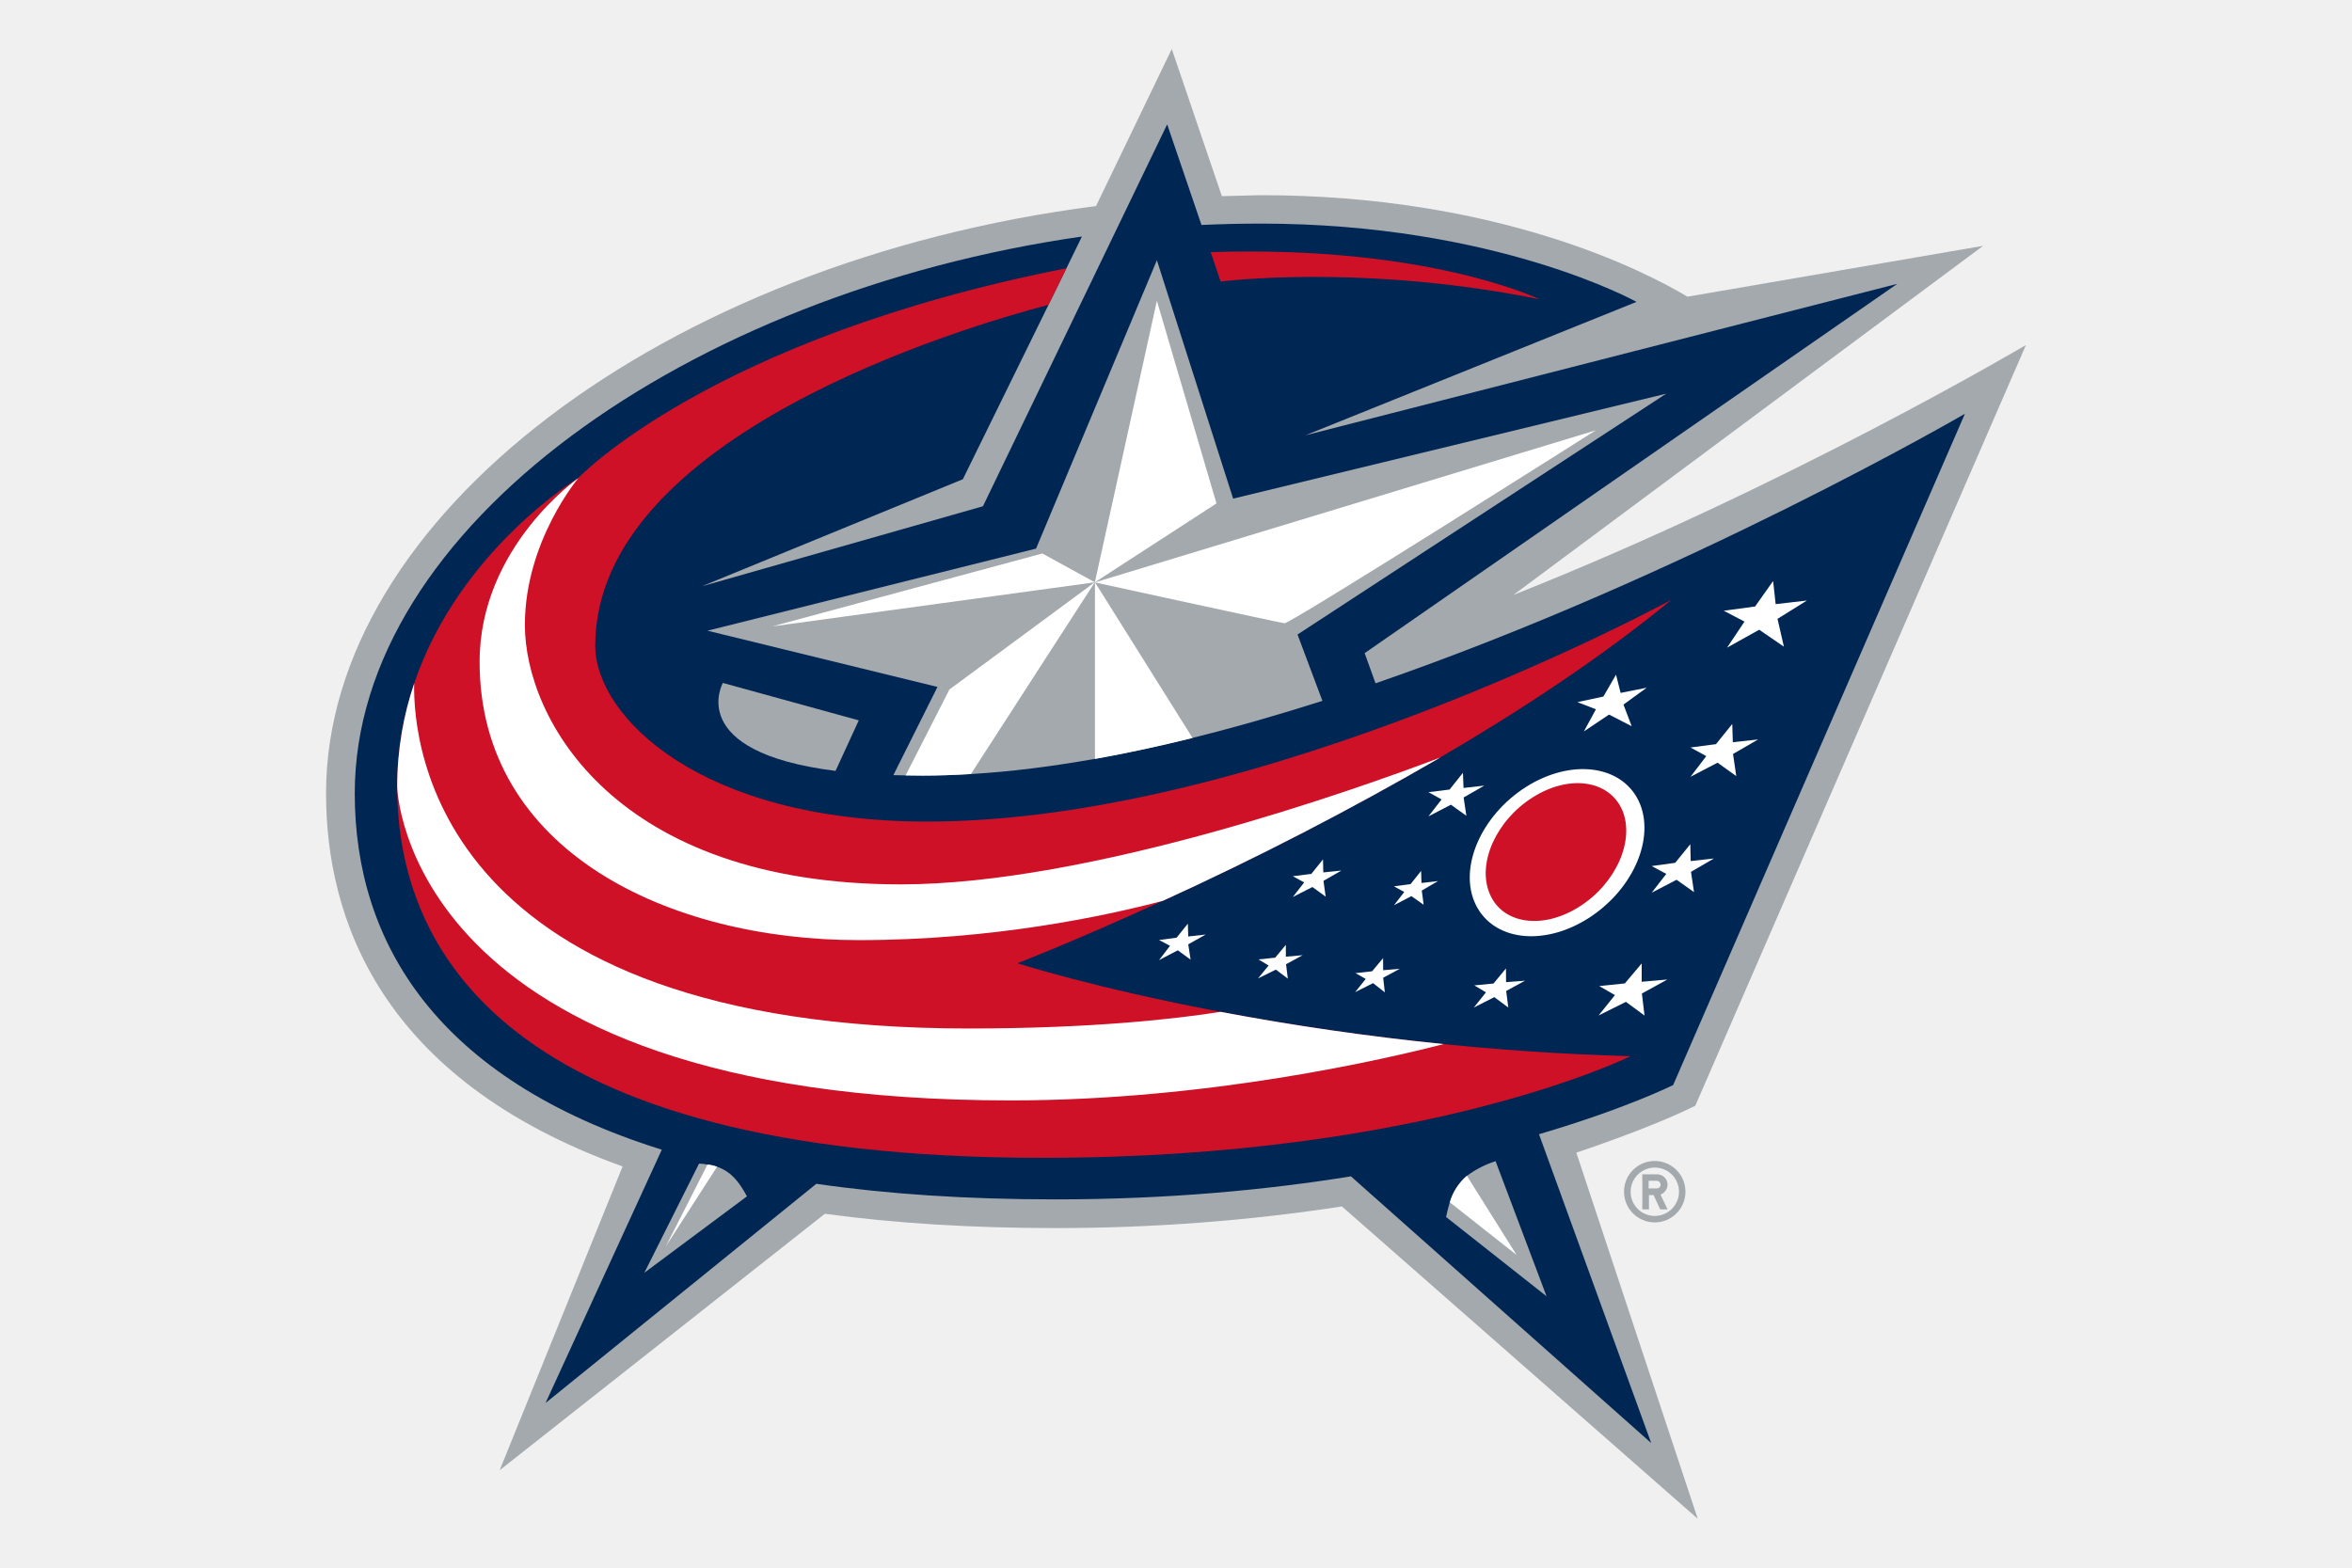
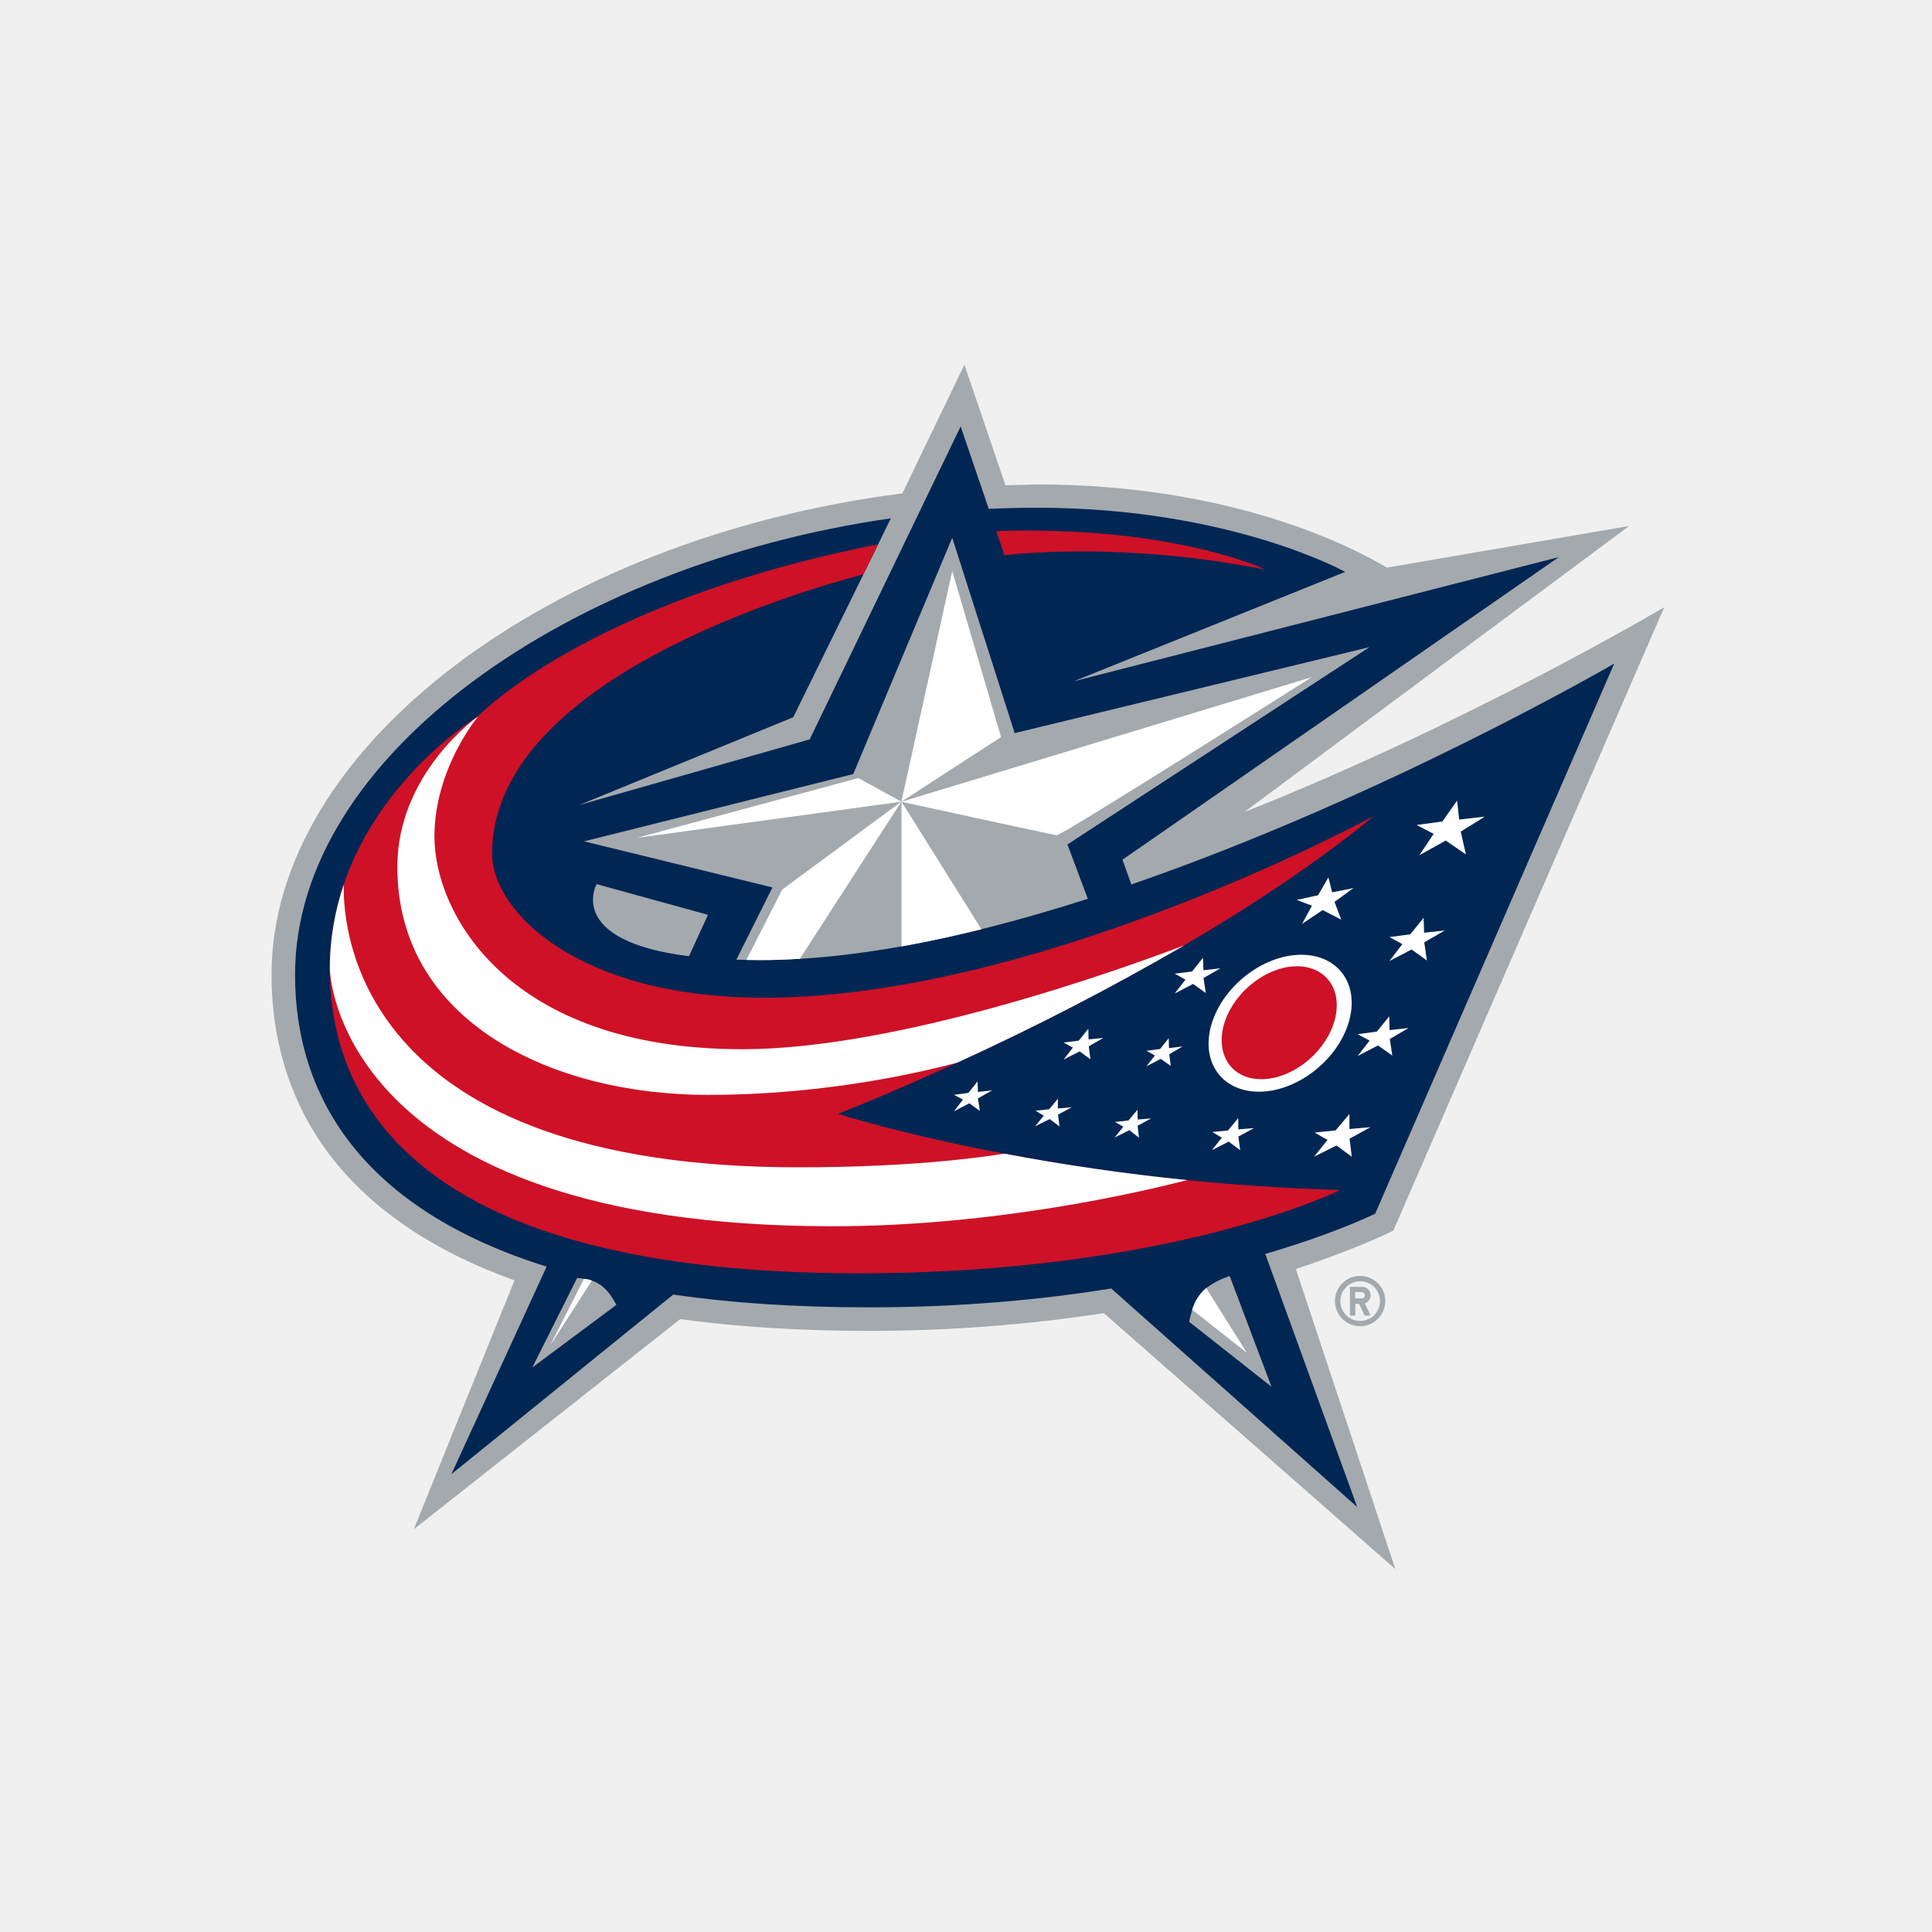
- <svg xmlns="http://www.w3.org/2000/svg" viewBox="0 0 24 16">
-   <g fill="#a4a9ad">
-     <path d="M16.885 11.849a.313.313 0 1 0 0 .627.313.313 0 0 0 0-.627zm0 .561a.246.246 0 0 1-.246-.246.247.247 0 1 1 .246.246z" />
-     <path d="M17.016 12.091a.107.107 0 0 0-.106-.106h-.152v.358h.068v-.146h.047l.068.146h.075l-.072-.151a.112.112 0 0 0 .072-.101zm-.109.038h-.084v-.078h.084a.04.04 0 0 1 .038.04c0 .02-.015.038-.038.038z" />
+ <svg xmlns="http://www.w3.org/2000/svg" width="512px" height="512px" viewBox="0 0 512 512" version="1.1">
+   <defs />
+   <g id="NHL" stroke="none" stroke-width="1" fill="none" fill-rule="evenodd">
+     <g id="columbus-blue-jackets">
+       <g id="cbj" transform="translate(65, 86)">
+         <g id="Group" transform="translate(276.6111, 234.0556)" fill="#A4A9AD">
+           <path d="M18.831,18.065 C15.147,18.065 12.16,21.051 12.16,24.735 C12.16,28.419 15.147,31.406 18.831,31.406 C22.515,31.406 25.501,28.419 25.501,24.735 C25.501,21.051 22.515,18.065 18.831,18.065 Z M18.831,30.002 C15.94,30.002 13.597,27.658 13.597,24.767 C13.588,22.638 14.865,20.714 16.831,19.895 C18.797,19.076 21.063,19.524 22.568,21.03 C24.074,22.536 24.522,24.801 23.704,26.767 C22.885,28.733 20.96,30.01 18.831,30.002 L18.831,30.002 Z" id="Shape" />
+           <path d="M21.618,23.214 C21.607,21.973 20.604,20.97 19.363,20.959 L16.129,20.959 L16.129,28.576 L17.575,28.576 L17.575,25.47 L18.576,25.47 L20.022,28.576 L21.618,28.576 L20.086,25.363 C20.983,25.021 21.587,24.174 21.618,23.214 Z M19.299,24.023 L17.512,24.023 L17.512,22.363 L19.299,22.363 C19.752,22.386 20.108,22.76 20.108,23.214 C20.108,23.64 19.788,24.023 19.299,24.023 Z" id="Shape" />
+         </g>
+         <path d="M304.251,240.12 L376.042,74.919 C376.042,74.919 324.103,105.687 264.759,129.199 L366.744,53.386 L302.549,64.429 C293.335,58.918 261.397,42.385 209.841,42.385 L201.458,42.598 L190.585,10.639 L174.137,44.747 C80.132,56.833 6.958,112.368 6.958,172.286 C6.958,199.075 18.448,234.268 71.344,253.312 L44.662,319.273 L115.262,263.589 C130.433,265.653 147.242,266.696 165.392,266.696 C186.606,266.696 207.48,265.079 227.523,261.993 L304.783,329.827 L278.42,250.312 C278.42,250.291 293.931,245.248 304.251,240.12 L304.251,240.12 Z" id="Shape" fill="#A4A9AD" />
+         <path d="M362.786,89.856 C362.786,89.856 302.251,125.092 234.822,148.391 L232.46,141.838 L348.104,61.642 L219.587,94.537 L291.484,65.557 C291.484,65.557 261.057,48.556 209.841,48.556 C205.586,48.556 201.309,48.662 197.032,48.854 L189.585,27.002 L149.583,109.942 L88.537,127.326 L145.221,104.07 L163.818,66.195 L167.711,58.259 L171.073,51.365 C85.749,63.599 13.192,114.453 13.192,172.286 C13.192,204.692 31.023,234.396 79.856,249.673 L54.62,304.676 L113.411,257.078 C128.624,259.291 145.88,260.461 165.371,260.461 C189.776,260.461 211.288,258.397 229.481,255.461 L294.676,313.379 L270.313,246.312 C289.271,240.737 299.442,235.63 299.442,235.63 L362.786,89.856 L362.786,89.856 Z" id="Shape" fill="#002654" />
+         <path d="M270.398,64.982 C270.398,64.982 246.205,53.216 199.032,54.748 L201.181,61.131 C206.416,60.535 234.822,57.833 270.398,64.982 Z M201.181,219.736 C173.584,214.523 157.073,209.182 157.073,209.182 C157.073,209.182 169.818,204.267 188.627,195.607 C209.208,186.217 229.319,175.828 248.886,164.477 C266.398,154.243 283.952,142.689 299.123,130.22 C299.123,130.22 210.82,178.414 137.476,178.414 C88.175,178.414 65.408,155.541 65.408,140.221 C65.408,94.558 145.795,70.919 163.818,66.195 L167.711,58.259 C90.431,73.472 61.706,103.814 61.706,103.814 C61.706,103.814 35.874,119.432 26.087,148.434 C23.81,155.179 22.405,162.69 22.405,170.861 C22.405,205.799 45.279,251.44 162.605,251.44 C245.865,251.44 290.165,229.374 290.165,229.374 C260.296,228.511 230.542,225.288 201.181,219.736 L201.181,219.736 Z" id="Shape" fill="#CE1126" />
+         <path d="M117.581,167.414 L122.624,156.434 L93.112,148.306 C93.112,148.306 84.707,163.286 117.581,167.414 Z" id="Shape" fill="#A4A9AD" />
+         <path d="M297.931,85.494 L203.905,108.283 L187.351,56.514 L161.115,119.134 L89.771,136.965 L139.71,149.179 L130.135,168.328 L132.795,168.392 L136.476,168.435 C139.901,168.435 143.412,168.307 146.966,168.094 C155.668,167.584 164.69,166.435 173.882,164.796 C180.882,163.562 187.968,162.009 195.075,160.243 C204.458,157.924 213.927,155.179 223.289,152.2 L217.884,137.795 L297.931,85.494 L297.931,85.494 Z M260.887,252.163 C258.648,252.878 256.541,253.956 254.652,255.355 C252.881,256.855 251.592,258.847 250.95,261.078 C250.628,262.135 250.358,263.208 250.142,264.291 L271.951,281.505 L260.887,252.163 L260.887,252.163 Z M91.877,253.376 C91.207,253.126 90.505,252.968 89.792,252.908 C89.183,252.78 88.563,252.708 87.941,252.695 L76.068,276.398 L98.346,259.802 C96.92,257.227 95.282,254.567 91.877,253.376 Z" id="Shape" fill="#A4A9AD" />
+         <g id="Group" transform="translate(21.27778, 63.83333)" fill="#FFFFFF">
+           <path d="M101.346,140.327 C130.433,140.327 154.753,135.114 167.371,131.795 C187.952,122.405 208.062,112.016 227.63,100.665 C209.352,107.602 151.476,128.22 110.474,128.22 C48.301,128.22 28.853,92.197 28.853,71.876 C28.853,53.705 40.47,39.981 40.47,39.981 C40.47,39.981 19.022,54.939 19.022,79.877 C19.001,120.922 59.961,140.327 101.346,140.327 L101.346,140.327 Z" id="Shape" />
+           <path d="M125.262,159.519 C9.703,159.519 4.553,97.942 4.809,84.6 C2.532,91.346 1.128,98.857 1.128,107.027 C1.128,107.027 2.319,175.137 134.369,175.137 C177.329,175.137 216.055,166.073 228.332,162.903 C212.096,161.266 195.938,158.93 179.904,155.902 C170.733,157.349 152.498,159.519 125.262,159.519 L125.262,159.519 Z M270.696,110.134 C266.93,102.24 255.972,100.878 246.205,107.07 C236.439,113.283 231.524,124.645 235.247,132.518 C239.013,140.433 249.929,141.795 259.717,135.603 C269.526,129.369 274.398,118.028 270.696,110.134 L270.696,110.134 Z" id="Shape" />
+           <path d="M172.882,139.54 L172.797,136.752 L170.35,139.795 L166.541,140.306 L168.924,141.561 L166.541,144.668 L170.605,142.54 L173.393,144.561 L172.882,141.242 L176.669,139.114 L172.882,139.54 Z M202.203,125.624 L202.139,122.794 L199.607,125.943 L195.585,126.454 L198.054,127.794 L195.585,130.965 L199.841,128.794 L202.713,130.88 L202.245,127.454 L206.139,125.22 L202.203,125.624 Z M223.523,127.922 L223.438,125.305 L221.161,128.156 L217.544,128.645 L219.778,129.88 L217.544,132.752 L221.331,130.773 L223.991,132.646 L223.587,129.56 L227.119,127.496 L223.523,127.922 Z M194.075,143.923 L194.075,141.348 L191.755,144.136 L188.138,144.519 L190.33,145.838 L188.032,148.647 L191.904,146.732 L194.5,148.689 L194.117,145.561 L197.713,143.604 L194.075,143.923 Z M215.203,146.859 L215.182,144.242 L212.799,147.093 L209.203,147.498 L211.416,148.753 L209.118,151.625 L213.012,149.668 L215.565,151.668 L215.203,148.498 L218.799,146.561 L215.203,146.859 Z M232.651,107.283 L232.524,103.984 L229.63,107.623 L225.034,108.198 L227.885,109.772 L225.034,113.453 L229.906,110.921 L233.268,113.325 L232.673,109.347 L237.162,106.772 L232.651,107.283 Z M261.397,90.197 L258.78,95.005 L264.249,91.346 L269.164,93.878 L267.377,89.175 L272.419,85.515 L266.76,86.643 L265.759,82.685 L263.015,87.43 L257.376,88.643 L261.397,90.197 Z M307.209,66.578 L300.421,67.365 L299.868,62.344 L295.953,67.876 L289.144,68.791 L293.655,71.153 L289.867,76.813 L296.846,72.919 L302.208,76.6 L300.825,70.557 L307.209,66.578 Z M271.334,149.37 L271.334,145.391 L267.674,149.732 L262.121,150.306 L265.525,152.264 L261.972,156.69 L267.909,153.732 L271.951,156.711 L271.377,151.923 L276.909,148.881 L271.334,149.37 Z M281.973,123.156 L281.888,119.496 L278.611,123.539 L273.505,124.241 L276.675,125.943 L273.505,130.029 L278.909,127.22 L282.697,129.901 L282.037,125.496 L287.016,122.603 L281.973,123.156 Z M291.123,97.346 L290.995,93.388 L287.463,97.771 L281.931,98.495 L285.356,100.367 L281.931,104.857 L287.803,101.793 L291.867,104.708 L291.165,99.899 L296.612,96.75 L291.123,97.346 Z M241.864,146.476 L239.162,149.753 L234.992,150.157 L237.524,151.668 L234.885,154.966 L239.332,152.711 L242.375,154.966 L241.907,151.37 L246.014,149.136 L241.886,149.455 L241.864,146.476 Z M166.073,1.489 L152.604,62.62 L179.01,45.492 L166.073,1.489 Z M261.355,29.619 L152.604,62.642 C152.604,62.642 192.564,71.366 193.777,71.515 C195.011,71.685 261.355,29.619 261.355,29.619 L261.355,29.619 Z" id="Shape" />
+           <path d="M173.818,96.431 L152.625,62.62 L152.625,100.984 C159.605,99.729 166.69,98.197 173.818,96.431 L173.818,96.431 Z M111.517,104.559 L115.198,104.602 C118.624,104.602 122.134,104.474 125.688,104.261 L152.604,62.599 L121.028,85.898 L111.517,104.559 L111.517,104.559 Z" id="Shape" />
+           <path d="M141.199,56.365 L82.558,72.195 L152.604,62.62 L141.199,56.365 Z M229.672,197.266 L244.162,208.692 L233.375,191.5 C231.612,193.026 230.327,195.028 229.672,197.266 L229.672,197.266 Z M59.471,206.799 L70.578,189.542 C69.908,189.292 69.206,189.135 68.493,189.074 L59.471,206.799 Z" id="Shape" />
+         </g>
+         <path d="M268.951,173.159 C260.972,178.18 256.801,187.585 259.631,194.138 C262.398,200.692 271.121,201.947 279.058,196.905 C287.037,191.883 291.165,182.5 288.399,175.946 C285.548,169.371 276.866,168.137 268.951,173.159 L268.951,173.159 Z" id="Shape" fill="#CE1126" />
+       </g>
+     </g>
  </g>
-   <path fill="#a4a9ad" d="M17.299 11.285l3.374-7.764s-2.441 1.446-5.23 2.551l4.793-3.563-3.017.519c-.433-.259-1.934-1.036-4.357-1.036l-.394.01L11.957.5l-.773 1.603c-4.418.568-7.857 3.178-7.857 5.994 0 1.259.54 2.913 3.026 3.808l-1.254 3.1 3.318-2.617c.713.097 1.503.146 2.356.146.997 0 1.978-.076 2.92-.221l3.631 3.188-1.239-3.737c0-.001.729-.238 1.214-.479z" />
-   <path fill="#002654" d="M20.05 4.223s-2.845 1.656-6.014 2.751l-.111-.308 5.435-3.769-6.04 1.546 3.379-1.362s-1.43-.799-3.837-.799c-.2 0-.401.005-.602.014l-.35-1.027-1.88 3.898-2.869.817 2.664-1.093.874-1.78.183-.373.158-.324c-4.01.575-7.42 2.965-7.42 5.683 0 1.523.838 2.919 3.133 3.637l-1.186 2.585 2.763-2.237c.715.104 1.526.159 2.442.159 1.147 0 2.158-.097 3.013-.235l3.064 2.722-1.145-3.152c.891-.262 1.369-.502 1.369-.502l2.977-6.851z" />
-   <path fill="#ce1126" d="M15.708 3.054s-1.137-.553-3.354-.481l.101.3c.246-.028 1.581-.155 3.253.181zm-3.253 7.273c-1.297-.245-2.073-.496-2.073-.496s.599-.231 1.483-.638a32.66 32.66 0 0 0 2.832-1.463c.823-.481 1.648-1.024 2.361-1.61 0 0-4.15 2.265-7.597 2.265-2.317 0-3.387-1.075-3.387-1.795 0-2.146 3.778-3.257 4.625-3.479l.183-.373C7.25 3.453 5.9 4.879 5.9 4.879s-1.214.734-1.674 2.097c-.107.317-.173.67-.173 1.054 0 1.642 1.075 3.787 6.589 3.787 3.913 0 5.995-1.037 5.995-1.037a26.651 26.651 0 0 1-4.182-.453z" />
-   <path fill="#a4a9ad" d="M8.526 7.868l.237-.516-1.387-.382s-.395.704 1.15.898z" />
-   <path d="M17.002 4.018l-4.419 1.071-.778-2.433-1.233 2.943-3.353.838 2.347.574-.45.9.125.003.173.002c.161 0 .326-.006.493-.016.409-.024.833-.078 1.265-.155.329-.058.662-.131.996-.214.441-.109.886-.238 1.326-.378l-.254-.677 3.762-2.458zm-1.741 7.833a1.007 1.007 0 0 0-.293.15.553.553 0 0 0-.174.269 1.581 1.581 0 0 0-.038.151l1.025.809-.52-1.379zm-7.943.057a.37.37 0 0 0-.098-.022.472.472 0 0 0-.087-.01l-.558 1.114 1.047-.78c-.067-.121-.144-.246-.304-.302z" fill="#a4a9ad" />
-   <g fill="#fff">
-     <path d="M8.763 9.595c1.367 0 2.51-.245 3.103-.401a32.66 32.66 0 0 0 2.832-1.463c-.859.326-3.579 1.295-5.506 1.295-2.922 0-3.836-1.693-3.836-2.648 0-.854.546-1.499.546-1.499s-1.008.703-1.008 1.875c-.001 1.929 1.924 2.841 3.869 2.841z" />
-     <path d="M9.887 10.497c-5.431 0-5.673-2.894-5.661-3.521-.107.317-.173.67-.173 1.054 0 0 .056 3.201 6.262 3.201 2.019 0 3.839-.426 4.416-.575a26.71 26.71 0 0 1-2.276-.329c-.431.068-1.288.17-2.568.17zm6.835-2.321c-.177-.371-.692-.435-1.151-.144-.459.292-.69.826-.515 1.196.177.372.69.436 1.15.145.461-.293.69-.826.516-1.197z" />
-     <path d="M12.125 9.558l-.004-.131-.115.143-.179.024.112.059-.112.146.191-.1.131.095-.024-.156.178-.1zm1.378-.654l-.003-.133-.119.148-.189.024.116.063-.116.149.2-.102.135.098-.022-.161.183-.105zm1.002.108l-.004-.123-.107.134-.17.023.105.058-.105.135.178-.093.125.088-.019-.145.166-.097zm-1.384.752v-.121l-.109.131-.17.018.103.062-.108.132.182-.09.122.092-.018-.147.169-.092zm.993.138l-.001-.123-.112.134-.169.019.104.059-.108.135.183-.092.12.094-.017-.149.169-.091zm.82-1.86l-.006-.155-.136.171-.216.027.134.074-.134.173.229-.119.158.113-.028-.187.211-.121zm1.351-.803l-.123.226.257-.172.231.119-.084-.221.237-.172-.266.053-.047-.186-.129.223-.265.057zm2.153-1.11l-.319.037-.026-.236-.184.26-.32.043.212.111-.178.266.328-.183.252.173-.065-.284zm-1.686 3.891v-.187l-.172.204-.261.027.16.092-.167.208.279-.139.19.14-.027-.225.26-.143zm.5-1.232l-.004-.172-.154.19-.24.033.149.08-.149.192.254-.132.178.126-.031-.207.234-.136zm.43-1.213l-.006-.186-.166.206-.26.034.161.088-.161.211.276-.144.191.137-.033-.226.256-.148zm-2.315 2.309l-.127.154-.196.019.119.071-.124.155.209-.106.143.106-.022-.169.193-.105-.194.015zM11.805 3.07l-.633 2.873 1.241-.805zm4.478 1.322l-5.111 1.552s1.878.41 1.935.417c.058.008 3.176-1.969 3.176-1.969z" />
-     <path d="M12.169 7.532l-.996-1.589v1.803c.328-.059.661-.131.996-.214zm-2.928.382l.173.002c.161 0 .326-.006.493-.016l1.265-1.958-1.484 1.095-.447.877z" />
-     <path d="M10.636 5.649l-2.756.744 3.292-.45zm4.158 6.622l.681.537-.507-.808a.57.57 0 0 0-.174.271zm-7.999.448l.522-.811a.37.37 0 0 0-.098-.022l-.424.833z" />
-   </g>
-   <path fill="#ce1126" d="M15.64 8.138c-.375.236-.571.678-.438.986.13.308.54.367.913.13.375-.236.569-.677.439-.985-.134-.309-.542-.367-.914-.131z" />
</svg>
